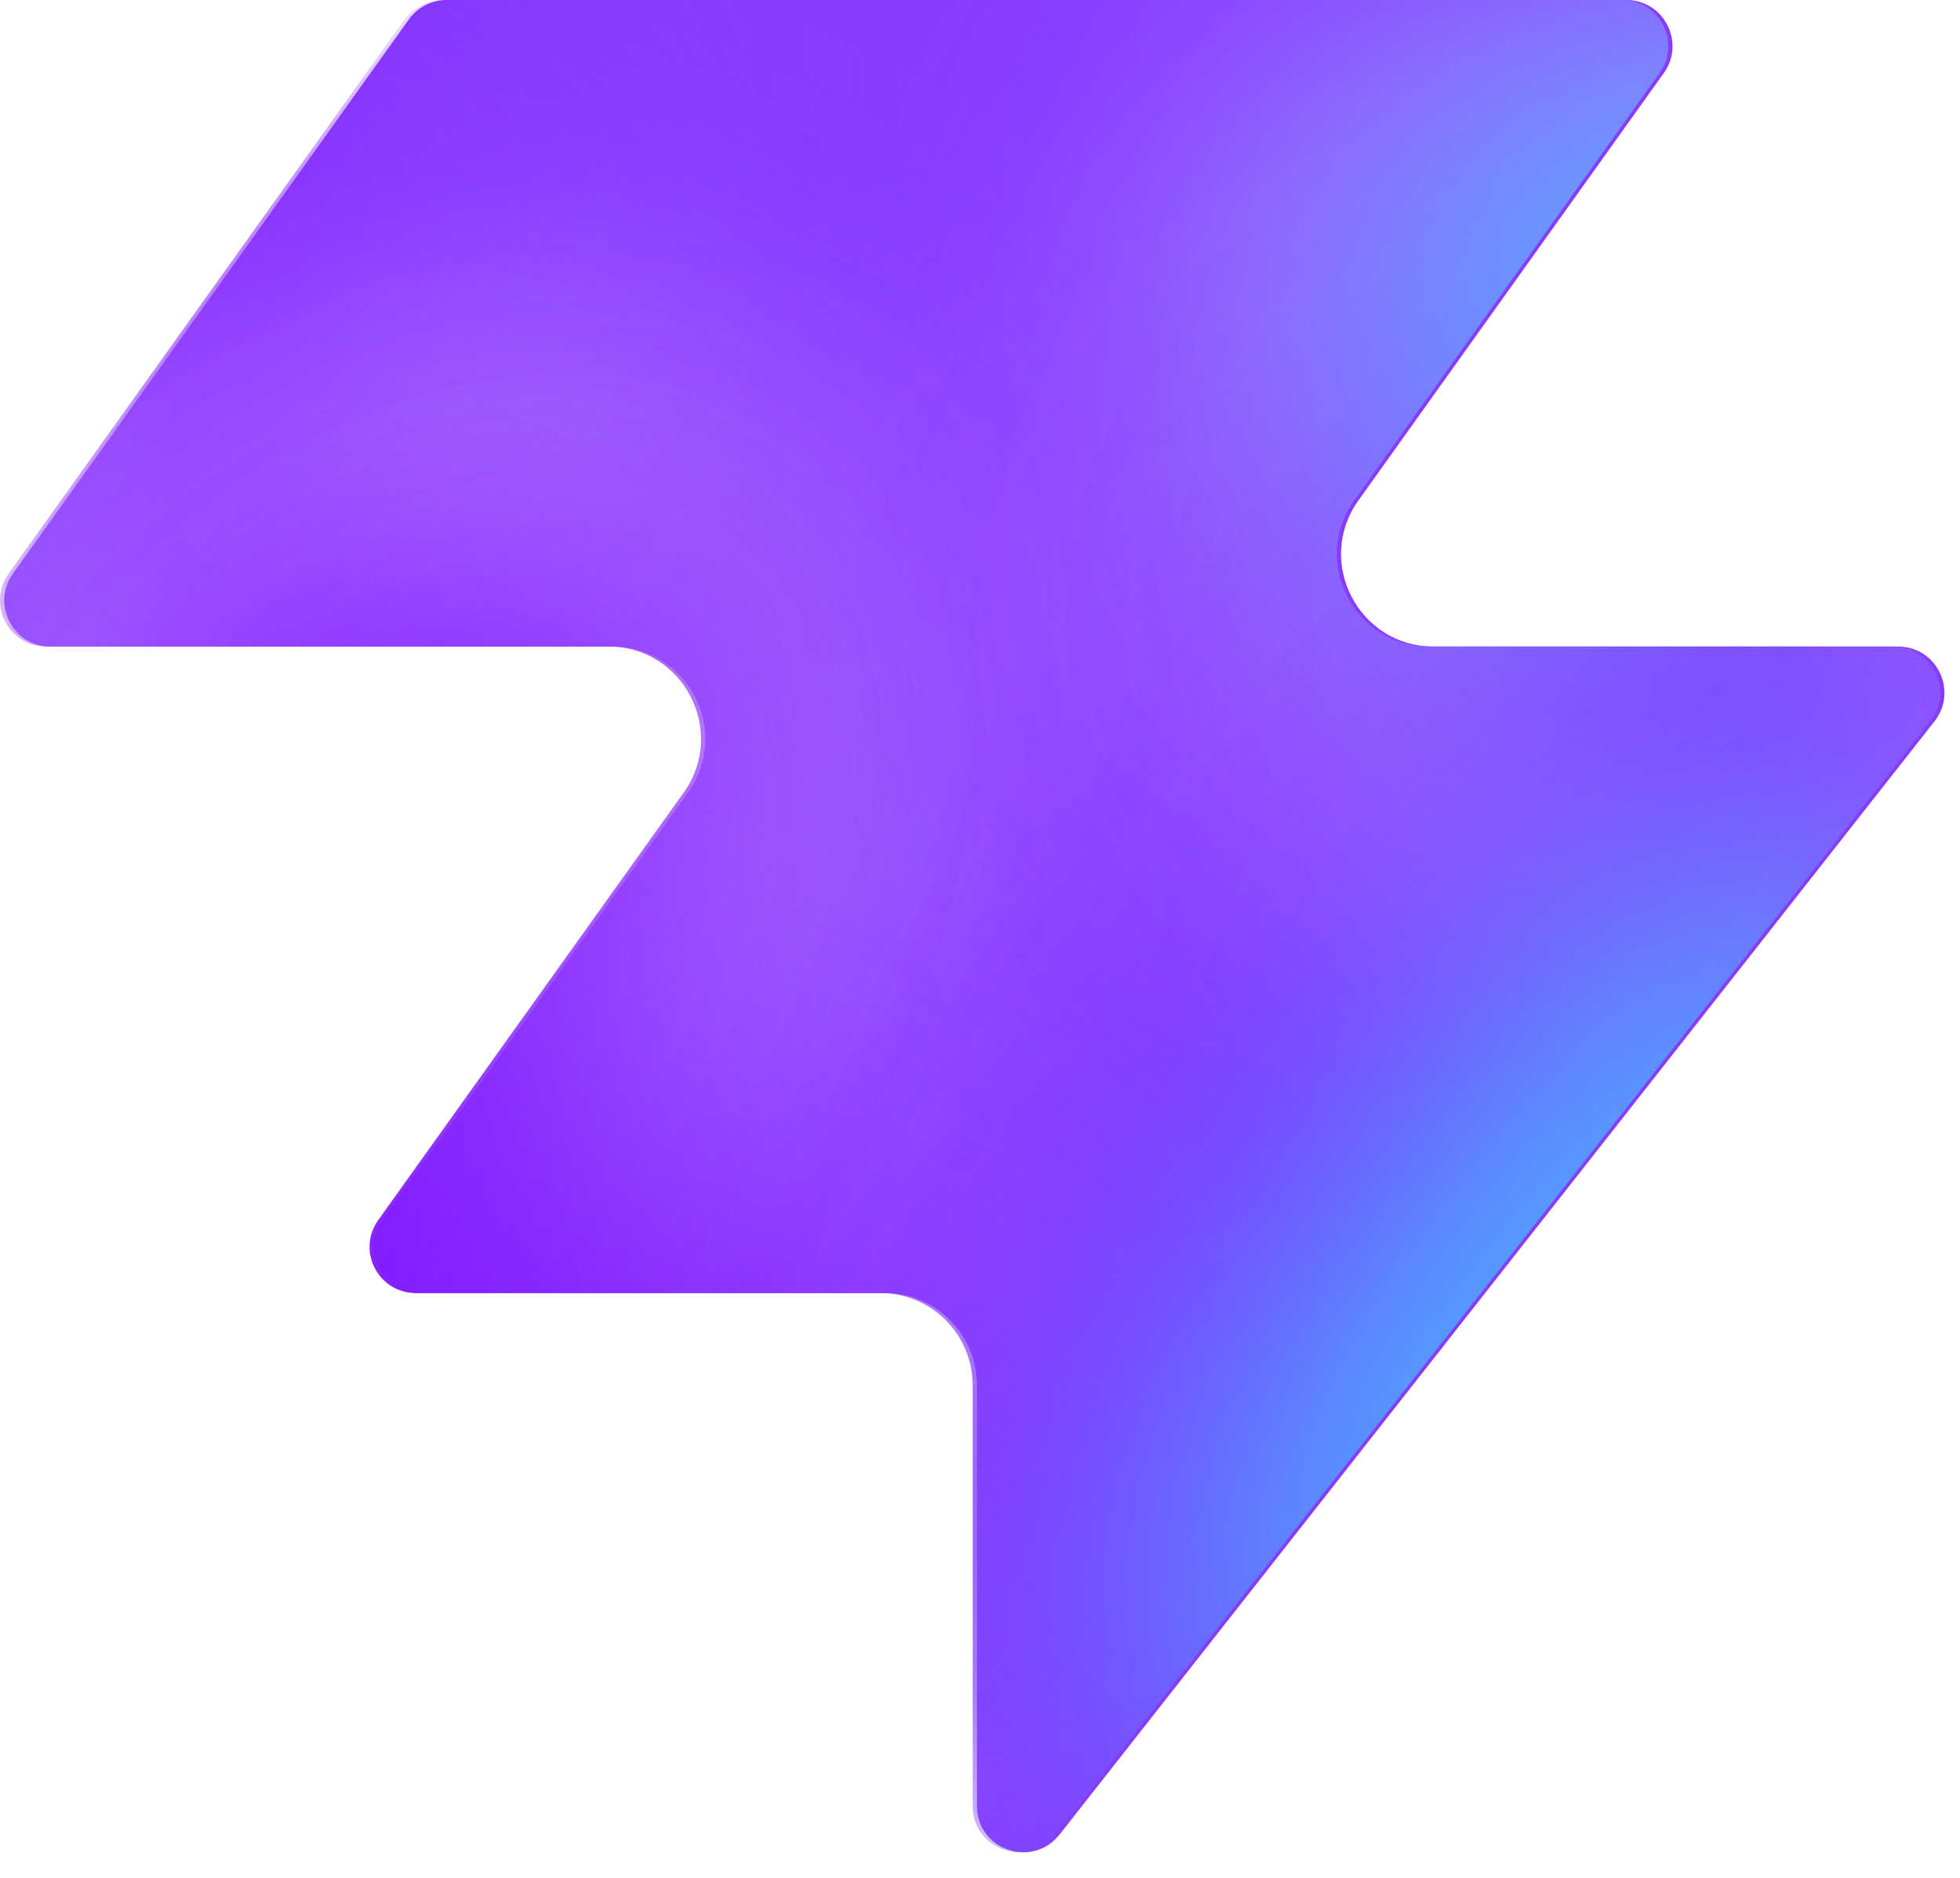
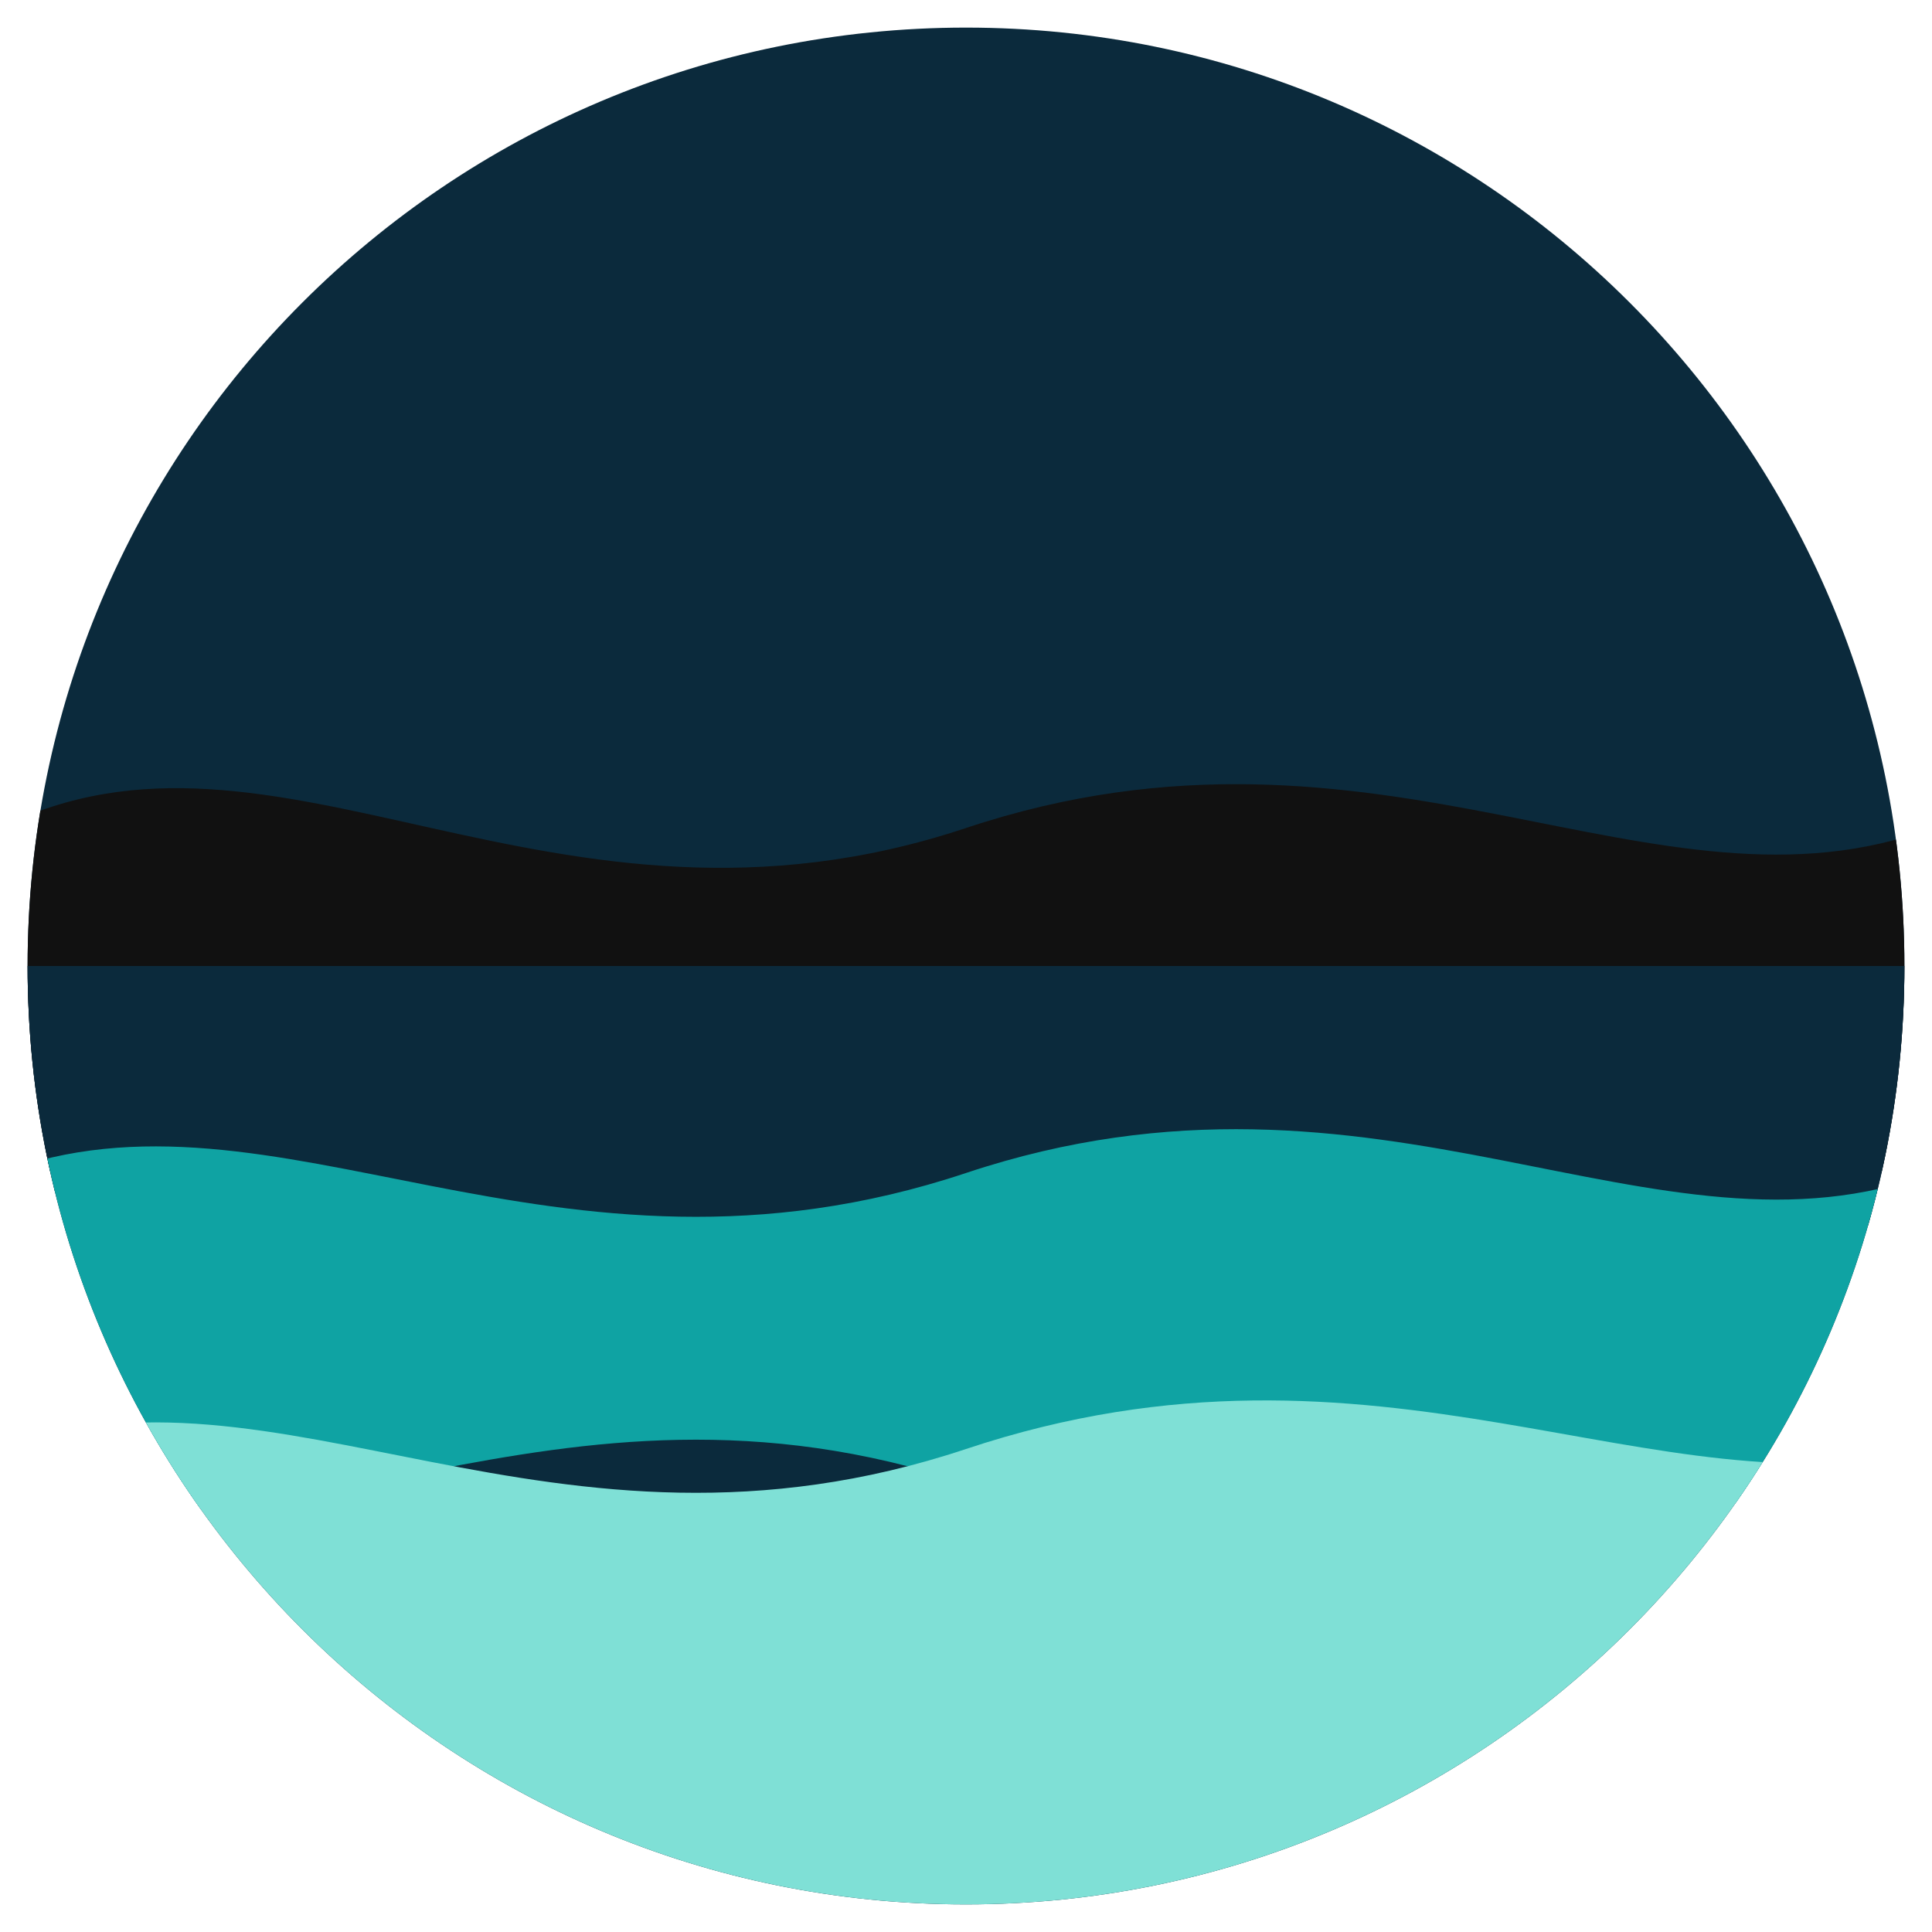
- <svg xmlns="http://www.w3.org/2000/svg" width="48" height="46" fill="none" viewBox="0 0 48 46">
-   <path fill="#863bff" d="M25.946 44.938c-.664.845-2.021.375-2.021-.698V33.937a2.26 2.26 0 0 0-2.262-2.262H10.287c-.92 0-1.456-1.04-.92-1.788l7.48-10.471c1.07-1.497 0-3.578-1.842-3.578H1.237c-.92 0-1.456-1.04-.92-1.788L10.013.474c.214-.297.556-.474.92-.474h28.894c.92 0 1.456 1.04.92 1.788l-7.48 10.471c-1.07 1.498 0 3.579 1.842 3.579h11.377c.943 0 1.473 1.088.89 1.83L25.947 44.94z" style="fill:#863bff;fill:color(display-p3 .525 .23 1);fill-opacity:1" />
-   <mask id="a" width="48" height="46" x="0" y="0" maskUnits="userSpaceOnUse" style="mask-type:alpha">
-     <path fill="#000" d="M25.842 44.938c-.664.844-2.021.375-2.021-.698V33.937a2.26 2.26 0 0 0-2.262-2.262H10.183c-.92 0-1.456-1.04-.92-1.788l7.48-10.471c1.07-1.498 0-3.579-1.842-3.579H1.133c-.92 0-1.456-1.04-.92-1.787L9.91.473c.214-.297.556-.474.92-.474h28.894c.92 0 1.456 1.04.92 1.788l-7.48 10.471c-1.07 1.498 0 3.578 1.842 3.578h11.377c.943 0 1.473 1.088.89 1.832L25.843 44.94z" style="fill:#000;fill-opacity:1" />
-   </mask>
-   <g mask="url(#a)">
-     <g filter="url(#b)">
-       <ellipse cx="5.508" cy="14.704" fill="#ede6ff" rx="5.508" ry="14.704" style="fill:#ede6ff;fill:color(display-p3 .927 .903 1);fill-opacity:1" transform="matrix(.00324 1 1 -.00324 -4.47 31.516)" />
-     </g>
-     <g filter="url(#c)">
-       <ellipse cx="10.399" cy="29.851" fill="#ede6ff" rx="10.399" ry="29.851" style="fill:#ede6ff;fill:color(display-p3 .927 .903 1);fill-opacity:1" transform="matrix(.00324 1 1 -.00324 -39.328 7.883)" />
-     </g>
-     <g filter="url(#d)">
-       <ellipse cx="5.508" cy="30.487" fill="#7e14ff" rx="5.508" ry="30.487" style="fill:#7e14ff;fill:color(display-p3 .492 .077 1);fill-opacity:1" transform="rotate(89.814 -25.913 -14.639)scale(1 -1)" />
-     </g>
-     <g filter="url(#e)">
-       <ellipse cx="5.508" cy="30.599" fill="#7e14ff" rx="5.508" ry="30.599" style="fill:#7e14ff;fill:color(display-p3 .492 .077 1);fill-opacity:1" transform="rotate(89.814 -32.644 -3.334)scale(1 -1)" />
-     </g>
-     <g filter="url(#f)">
-       <ellipse cx="5.508" cy="30.599" fill="#7e14ff" rx="5.508" ry="30.599" style="fill:#7e14ff;fill:color(display-p3 .492 .077 1);fill-opacity:1" transform="matrix(.00324 1 1 -.00324 -34.34 30.47)" />
-     </g>
-     <g filter="url(#g)">
-       <ellipse cx="14.072" cy="22.078" fill="#ede6ff" rx="14.072" ry="22.078" style="fill:#ede6ff;fill:color(display-p3 .927 .903 1);fill-opacity:1" transform="rotate(93.35 24.506 48.493)scale(-1 1)" />
-     </g>
-     <g filter="url(#h)">
-       <ellipse cx="3.47" cy="21.501" fill="#7e14ff" rx="3.47" ry="21.501" style="fill:#7e14ff;fill:color(display-p3 .492 .077 1);fill-opacity:1" transform="rotate(89.009 28.708 47.59)scale(-1 1)" />
-     </g>
-     <g filter="url(#i)">
-       <ellipse cx="3.47" cy="21.501" fill="#7e14ff" rx="3.47" ry="21.501" style="fill:#7e14ff;fill:color(display-p3 .492 .077 1);fill-opacity:1" transform="rotate(89.009 28.708 47.59)scale(-1 1)" />
-     </g>
-     <g filter="url(#j)">
-       <ellipse cx=".387" cy="8.972" fill="#7e14ff" rx="4.407" ry="29.108" style="fill:#7e14ff;fill:color(display-p3 .492 .077 1);fill-opacity:1" transform="rotate(39.51 .387 8.972)" />
-     </g>
-     <g filter="url(#k)">
-       <ellipse cx="47.523" cy="-6.092" fill="#7e14ff" rx="4.407" ry="29.108" style="fill:#7e14ff;fill:color(display-p3 .492 .077 1);fill-opacity:1" transform="rotate(37.892 47.523 -6.092)" />
-     </g>
-     <g filter="url(#l)">
-       <ellipse cx="41.412" cy="6.333" fill="#47bfff" rx="5.971" ry="9.665" style="fill:#47bfff;fill:color(display-p3 .28 .748 1);fill-opacity:1" transform="rotate(37.892 41.412 6.333)" />
-     </g>
-     <g filter="url(#m)">
-       <ellipse cx="-1.879" cy="38.332" fill="#7e14ff" rx="4.407" ry="29.108" style="fill:#7e14ff;fill:color(display-p3 .492 .077 1);fill-opacity:1" transform="rotate(37.892 -1.88 38.332)" />
-     </g>
-     <g filter="url(#n)">
-       <ellipse cx="-1.879" cy="38.332" fill="#7e14ff" rx="4.407" ry="29.108" style="fill:#7e14ff;fill:color(display-p3 .492 .077 1);fill-opacity:1" transform="rotate(37.892 -1.88 38.332)" />
-     </g>
-     <g filter="url(#o)">
-       <ellipse cx="35.651" cy="29.907" fill="#7e14ff" rx="4.407" ry="29.108" style="fill:#7e14ff;fill:color(display-p3 .492 .077 1);fill-opacity:1" transform="rotate(37.892 35.651 29.907)" />
-     </g>
-     <g filter="url(#p)">
-       <ellipse cx="38.418" cy="32.4" fill="#47bfff" rx="5.971" ry="15.297" style="fill:#47bfff;fill:color(display-p3 .28 .748 1);fill-opacity:1" transform="rotate(37.892 38.418 32.4)" />
-     </g>
+ <svg xmlns="http://www.w3.org/2000/svg" viewBox="0 0 280 280" fill="none">
+   <defs>
+     <clipPath id="circleClip">
+       <circle cx="140" cy="140" r="136" />
+     </clipPath>
+   </defs>
+   <g clip-path="url(#circleClip)">
+     <rect width="280" height="280" fill="#0B2A3C" />
+     <path d="M0 120 C40 100 80 140 140 120 C200 100 240 135 280 120 L280 170 L0 170 Z" fill="#111111" />
+     <path d="M0 140 C40 140 80 140 140 140 C200 140 240 140 280 140 L280 175 C240 190 200 155 140 175 C80 195 40 160 0 175 Z" fill="#0B2A3C" />
+     <path d="M0 170 C40 155 80 190 140 170 C200 150 240 185 280 170 L280 225 C240 205 200 235 140 215 C80 195 40 230 0 215 Z" fill="#0FA3A3" />
+     <path d="M0 210 C40 195 80 230 140 210 C200 190 240 220 280 210 L280 280 L0 280 Z" fill="#7FE0D6" />
  </g>
-   <defs>
-     <filter id="b" width="60.045" height="41.654" x="-19.77" y="16.149" color-interpolation-filters="sRGB" filterUnits="userSpaceOnUse">
-       <feFlood flood-opacity="0" result="BackgroundImageFix" />
-       <feBlend in="SourceGraphic" in2="BackgroundImageFix" result="shape" />
-       <feGaussianBlur result="effect1_foregroundBlur_2002_17158" stdDeviation="7.659" />
-     </filter>
-     <filter id="c" width="90.34" height="51.437" x="-54.613" y="-7.533" color-interpolation-filters="sRGB" filterUnits="userSpaceOnUse">
-       <feFlood flood-opacity="0" result="BackgroundImageFix" />
-       <feBlend in="SourceGraphic" in2="BackgroundImageFix" result="shape" />
-       <feGaussianBlur result="effect1_foregroundBlur_2002_17158" stdDeviation="7.659" />
-     </filter>
-     <filter id="d" width="79.355" height="29.4" x="-49.64" y="2.03" color-interpolation-filters="sRGB" filterUnits="userSpaceOnUse">
-       <feFlood flood-opacity="0" result="BackgroundImageFix" />
-       <feBlend in="SourceGraphic" in2="BackgroundImageFix" result="shape" />
-       <feGaussianBlur result="effect1_foregroundBlur_2002_17158" stdDeviation="4.596" />
-     </filter>
-     <filter id="e" width="79.579" height="29.4" x="-45.045" y="20.029" color-interpolation-filters="sRGB" filterUnits="userSpaceOnUse">
-       <feFlood flood-opacity="0" result="BackgroundImageFix" />
-       <feBlend in="SourceGraphic" in2="BackgroundImageFix" result="shape" />
-       <feGaussianBlur result="effect1_foregroundBlur_2002_17158" stdDeviation="4.596" />
-     </filter>
-     <filter id="f" width="79.579" height="29.4" x="-43.513" y="21.178" color-interpolation-filters="sRGB" filterUnits="userSpaceOnUse">
-       <feFlood flood-opacity="0" result="BackgroundImageFix" />
-       <feBlend in="SourceGraphic" in2="BackgroundImageFix" result="shape" />
-       <feGaussianBlur result="effect1_foregroundBlur_2002_17158" stdDeviation="4.596" />
-     </filter>
-     <filter id="g" width="74.749" height="58.852" x="15.756" y="-17.901" color-interpolation-filters="sRGB" filterUnits="userSpaceOnUse">
-       <feFlood flood-opacity="0" result="BackgroundImageFix" />
-       <feBlend in="SourceGraphic" in2="BackgroundImageFix" result="shape" />
-       <feGaussianBlur result="effect1_foregroundBlur_2002_17158" stdDeviation="7.659" />
-     </filter>
-     <filter id="h" width="61.377" height="25.362" x="23.548" y="2.284" color-interpolation-filters="sRGB" filterUnits="userSpaceOnUse">
-       <feFlood flood-opacity="0" result="BackgroundImageFix" />
-       <feBlend in="SourceGraphic" in2="BackgroundImageFix" result="shape" />
-       <feGaussianBlur result="effect1_foregroundBlur_2002_17158" stdDeviation="4.596" />
-     </filter>
-     <filter id="i" width="61.377" height="25.362" x="23.548" y="2.284" color-interpolation-filters="sRGB" filterUnits="userSpaceOnUse">
-       <feFlood flood-opacity="0" result="BackgroundImageFix" />
-       <feBlend in="SourceGraphic" in2="BackgroundImageFix" result="shape" />
-       <feGaussianBlur result="effect1_foregroundBlur_2002_17158" stdDeviation="4.596" />
-     </filter>
-     <filter id="j" width="56.045" height="63.649" x="-27.636" y="-22.853" color-interpolation-filters="sRGB" filterUnits="userSpaceOnUse">
-       <feFlood flood-opacity="0" result="BackgroundImageFix" />
-       <feBlend in="SourceGraphic" in2="BackgroundImageFix" result="shape" />
-       <feGaussianBlur result="effect1_foregroundBlur_2002_17158" stdDeviation="4.596" />
-     </filter>
-     <filter id="k" width="54.814" height="64.646" x="20.116" y="-38.415" color-interpolation-filters="sRGB" filterUnits="userSpaceOnUse">
-       <feFlood flood-opacity="0" result="BackgroundImageFix" />
-       <feBlend in="SourceGraphic" in2="BackgroundImageFix" result="shape" />
-       <feGaussianBlur result="effect1_foregroundBlur_2002_17158" stdDeviation="4.596" />
-     </filter>
-     <filter id="l" width="33.541" height="35.313" x="24.641" y="-11.323" color-interpolation-filters="sRGB" filterUnits="userSpaceOnUse">
-       <feFlood flood-opacity="0" result="BackgroundImageFix" />
-       <feBlend in="SourceGraphic" in2="BackgroundImageFix" result="shape" />
-       <feGaussianBlur result="effect1_foregroundBlur_2002_17158" stdDeviation="4.596" />
-     </filter>
-     <filter id="m" width="54.814" height="64.646" x="-29.286" y="6.009" color-interpolation-filters="sRGB" filterUnits="userSpaceOnUse">
-       <feFlood flood-opacity="0" result="BackgroundImageFix" />
-       <feBlend in="SourceGraphic" in2="BackgroundImageFix" result="shape" />
-       <feGaussianBlur result="effect1_foregroundBlur_2002_17158" stdDeviation="4.596" />
-     </filter>
-     <filter id="n" width="54.814" height="64.646" x="-29.286" y="6.009" color-interpolation-filters="sRGB" filterUnits="userSpaceOnUse">
-       <feFlood flood-opacity="0" result="BackgroundImageFix" />
-       <feBlend in="SourceGraphic" in2="BackgroundImageFix" result="shape" />
-       <feGaussianBlur result="effect1_foregroundBlur_2002_17158" stdDeviation="4.596" />
-     </filter>
-     <filter id="o" width="54.814" height="64.646" x="8.244" y="-2.416" color-interpolation-filters="sRGB" filterUnits="userSpaceOnUse">
-       <feFlood flood-opacity="0" result="BackgroundImageFix" />
-       <feBlend in="SourceGraphic" in2="BackgroundImageFix" result="shape" />
-       <feGaussianBlur result="effect1_foregroundBlur_2002_17158" stdDeviation="4.596" />
-     </filter>
-     <filter id="p" width="39.409" height="43.623" x="18.713" y="10.588" color-interpolation-filters="sRGB" filterUnits="userSpaceOnUse">
-       <feFlood flood-opacity="0" result="BackgroundImageFix" />
-       <feBlend in="SourceGraphic" in2="BackgroundImageFix" result="shape" />
-       <feGaussianBlur result="effect1_foregroundBlur_2002_17158" stdDeviation="4.596" />
-     </filter>
-   </defs>
</svg>
